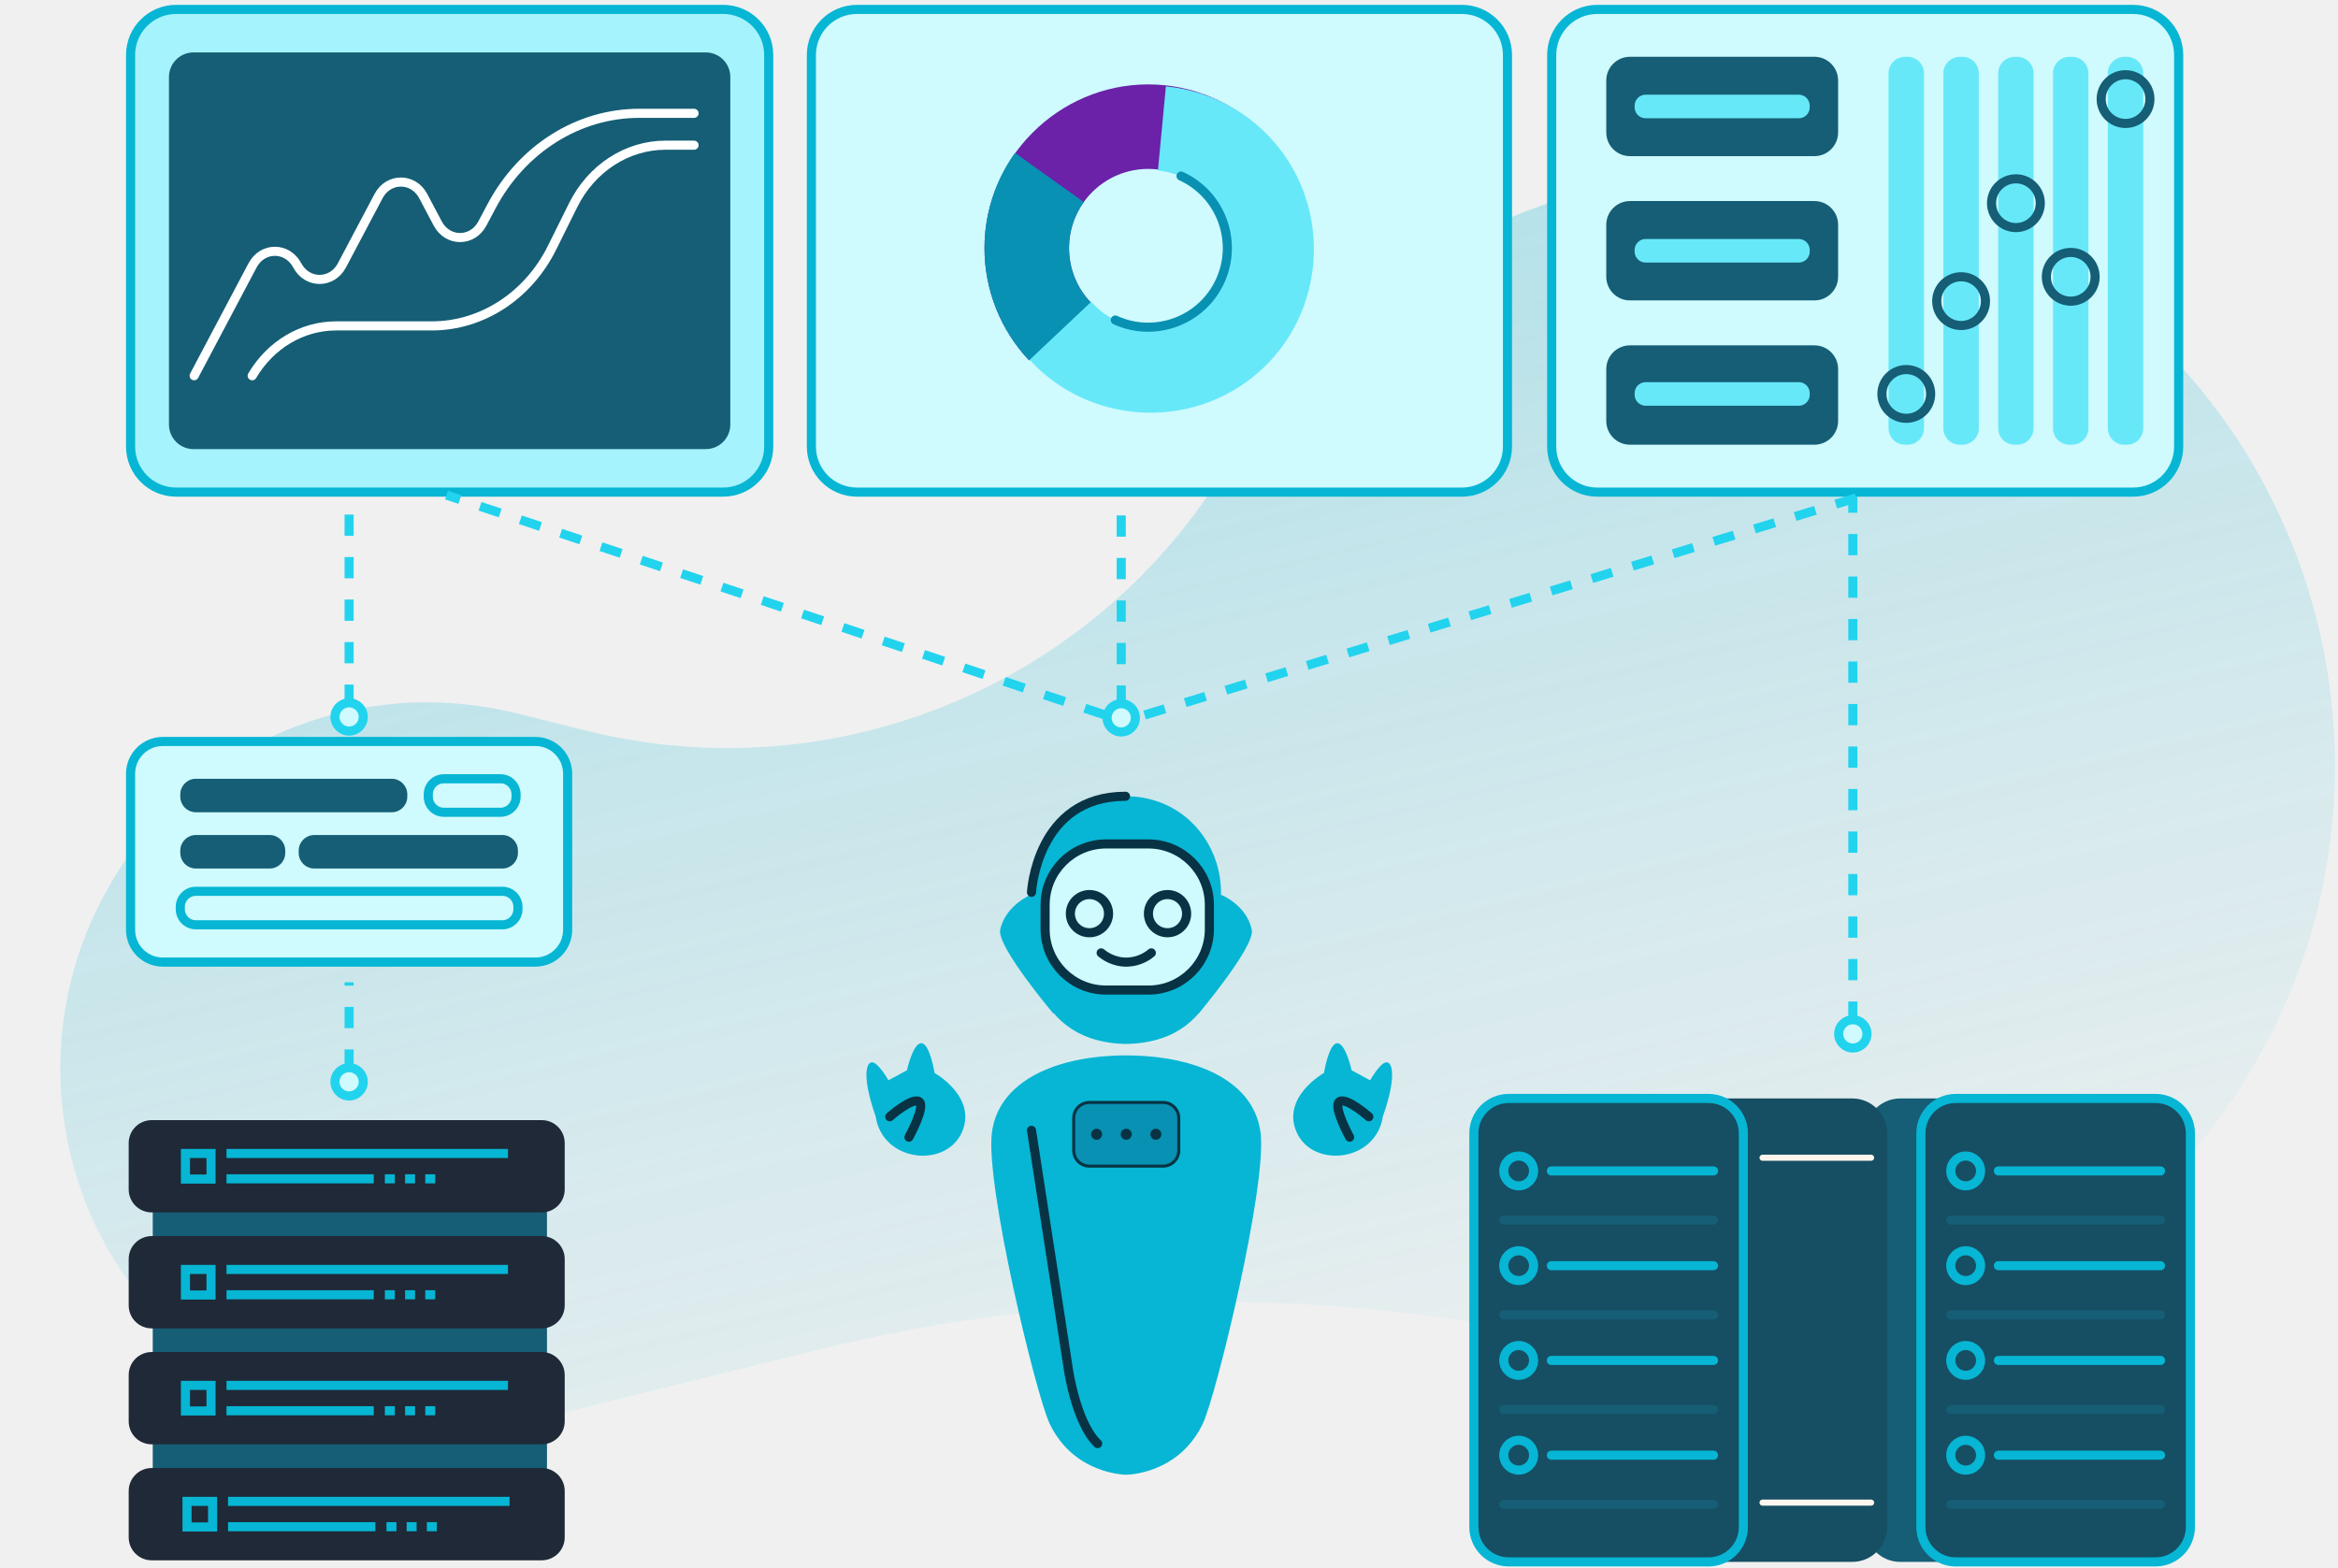
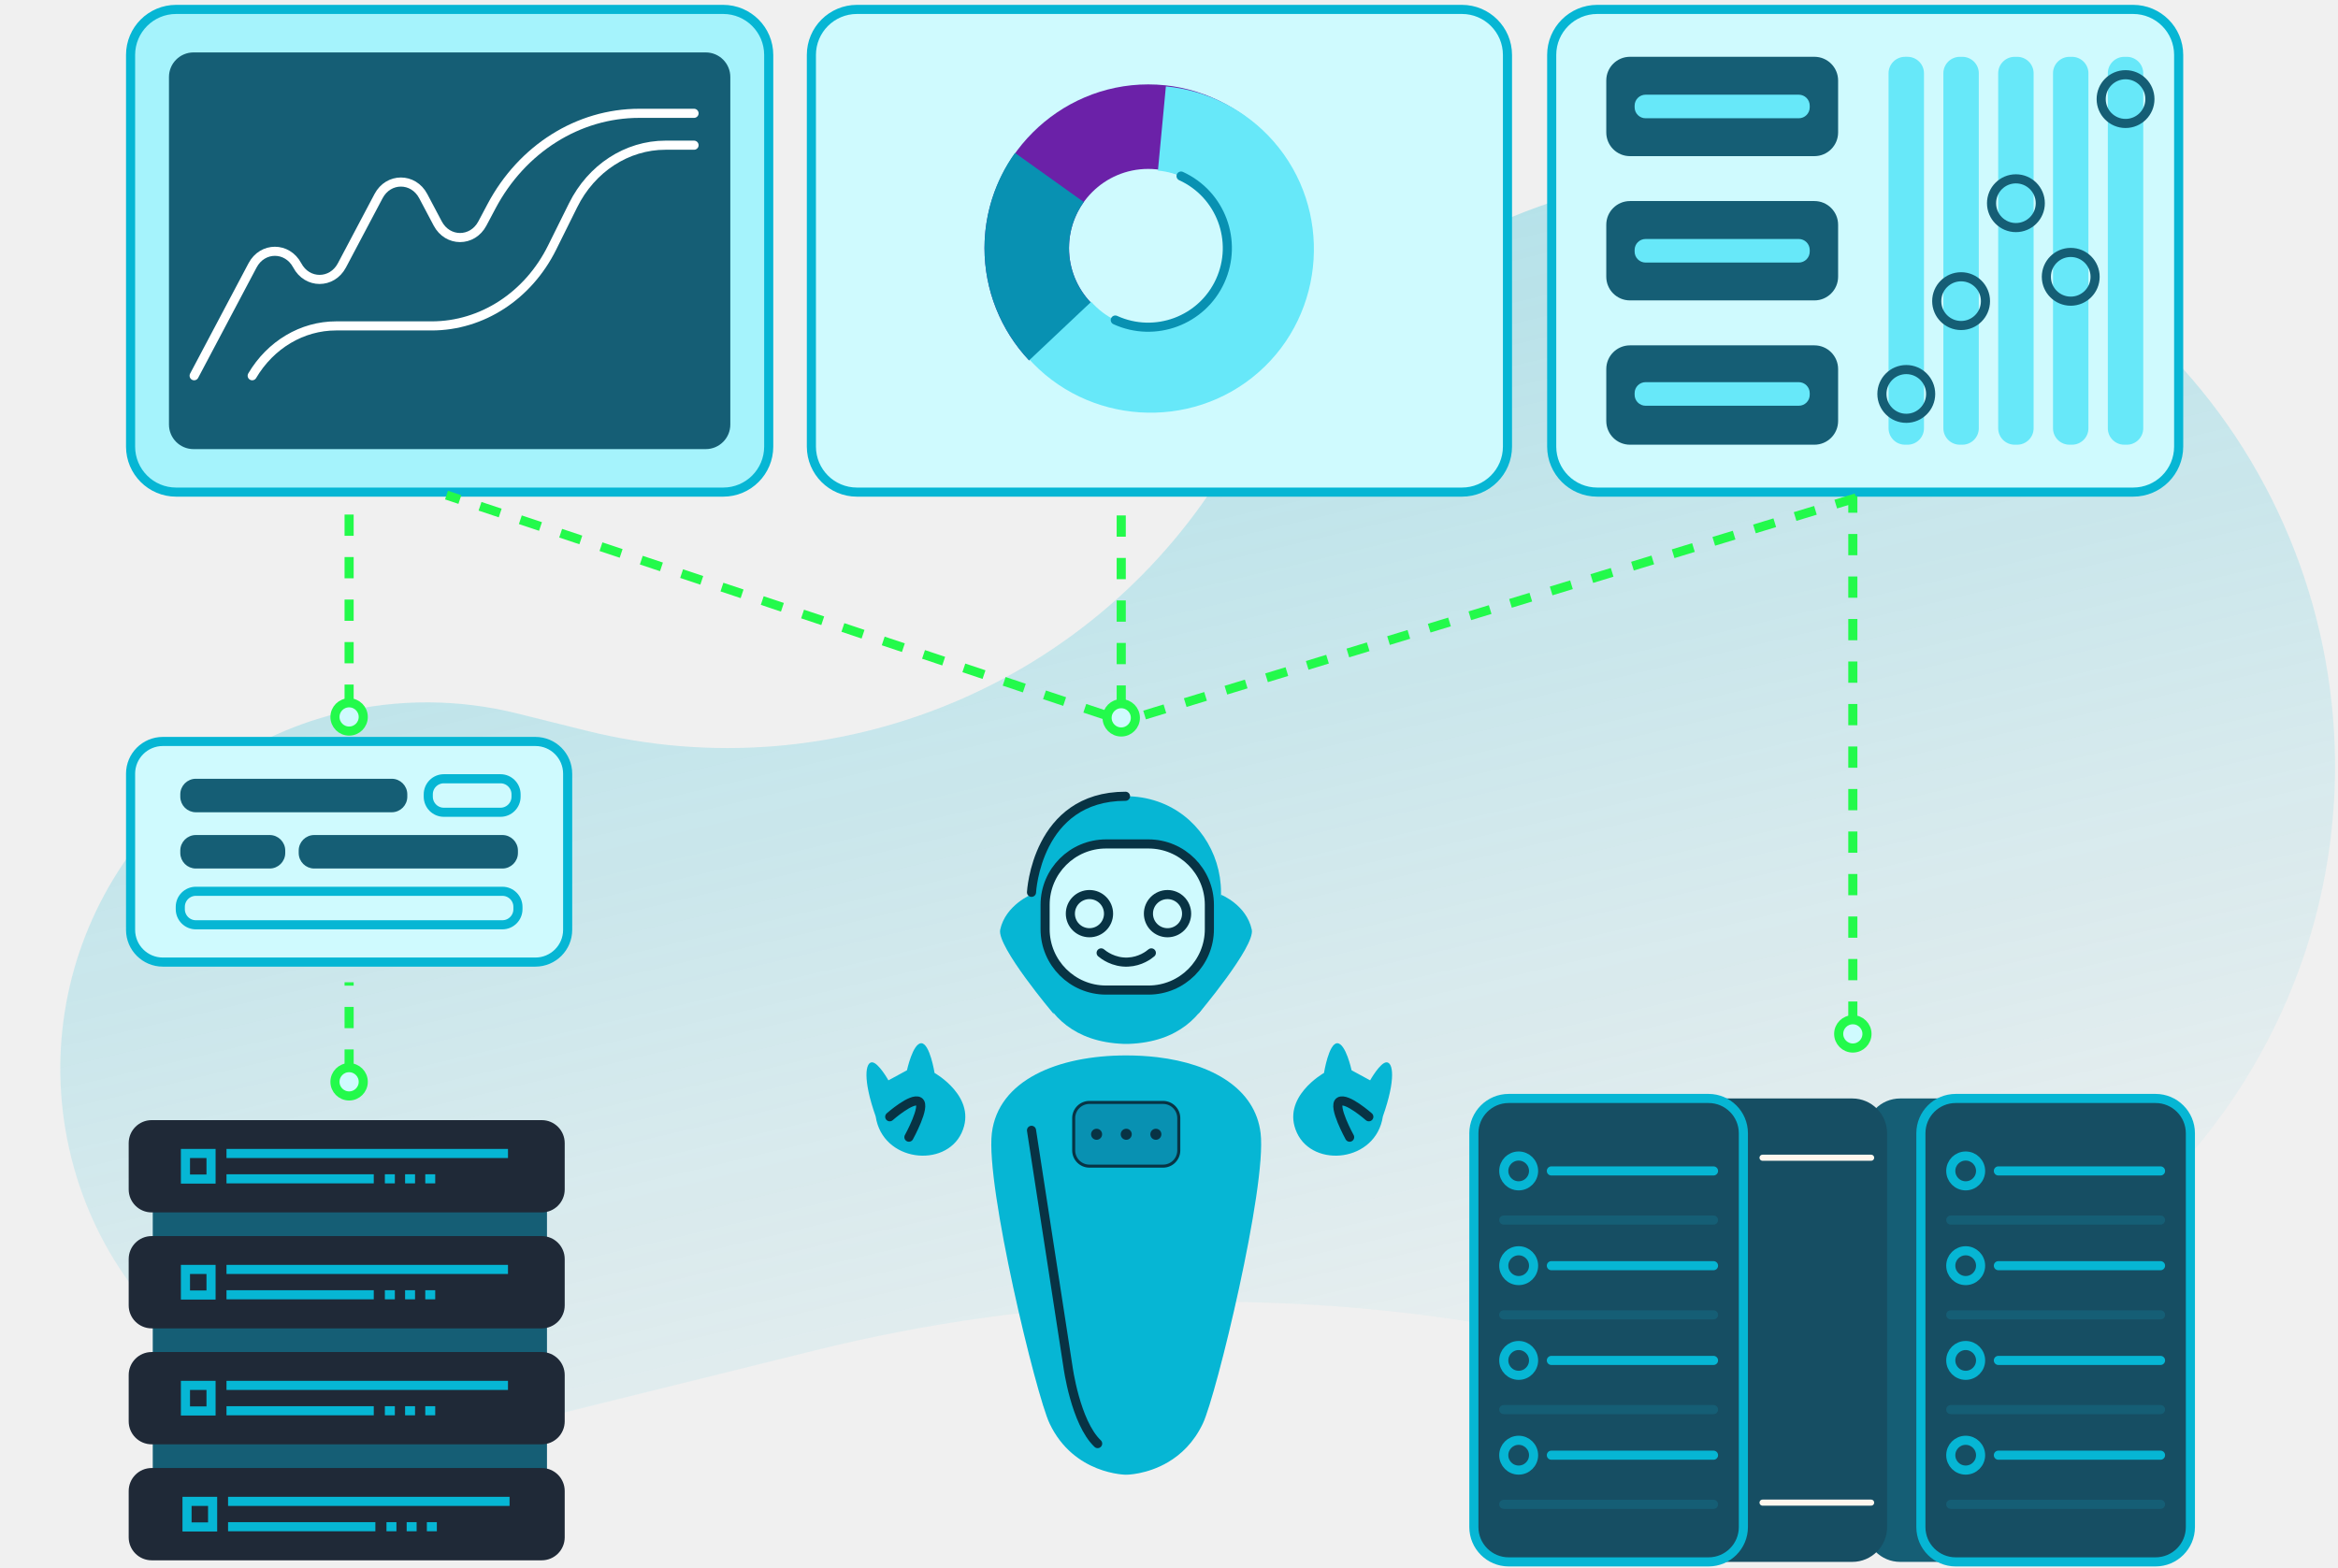
<svg xmlns="http://www.w3.org/2000/svg" width="440" height="295" viewBox="0 0 440 295" fill="none">
  <path d="M384.63 47.939C331.483 16.396 262.827 33.915 231.283 87.062C206.549 128.739 157.406 149.263 110.377 137.547L97.056 134.229C86.534 131.647 74.944 131.43 63.697 134.229C26.698 143.443 4.186 180.915 13.417 217.908C22.671 254.981 60.617 277.236 97.696 267.999L153.185 254.238C195.959 243.63 240.492 242.191 283.865 250.005L307.514 254.266C352.138 262.269 399.253 242.556 423.753 201.274C455.296 148.132 437.777 79.476 384.63 47.939Z" fill="url(#paint0_linear_79_3804)" fill-opacity="0.32" />
  <path d="M366.185 294.001H357.605C353.989 294.001 351.053 291.071 351.053 287.449V213.321C351.053 209.705 353.983 206.769 357.605 206.769H366.185C369.801 206.769 372.737 209.699 372.737 213.321V287.449C372.737 291.065 369.806 294.001 366.185 294.001Z" fill="#155E75" />
  <path d="M405.668 294.001H368.447C364.831 294.001 361.895 291.071 361.895 287.449V213.321C361.895 209.705 364.825 206.769 368.447 206.769H405.668C409.284 206.769 412.22 209.699 412.22 213.321V287.449C412.22 291.065 409.284 294.001 405.668 294.001Z" fill="#164E63" />
  <path d="M369.932 223.214C371.481 223.214 372.737 221.959 372.737 220.41C372.737 218.861 371.481 217.605 369.932 217.605C368.383 217.605 367.127 218.861 367.127 220.41C367.127 221.959 368.383 223.214 369.932 223.214Z" stroke="#06B6D4" stroke-width="1.714" stroke-miterlimit="10" stroke-linecap="round" stroke-linejoin="round" />
  <path d="M376.084 220.41H406.599" stroke="#06B6D4" stroke-width="1.714" stroke-miterlimit="10" stroke-linecap="round" stroke-linejoin="round" />
  <path d="M369.932 241.048C371.481 241.048 372.737 239.793 372.737 238.244C372.737 236.695 371.481 235.439 369.932 235.439C368.383 235.439 367.127 236.695 367.127 238.244C367.127 239.793 368.383 241.048 369.932 241.048Z" stroke="#06B6D4" stroke-width="1.714" stroke-miterlimit="10" stroke-linecap="round" stroke-linejoin="round" />
  <path d="M376.084 238.244H406.599" stroke="#06B6D4" stroke-width="1.714" stroke-miterlimit="10" stroke-linecap="round" stroke-linejoin="round" />
  <path d="M369.932 258.882C371.481 258.882 372.737 257.626 372.737 256.077C372.737 254.528 371.481 253.272 369.932 253.272C368.383 253.272 367.127 254.528 367.127 256.077C367.127 257.626 368.383 258.882 369.932 258.882Z" stroke="#06B6D4" stroke-width="1.714" stroke-miterlimit="10" stroke-linecap="round" stroke-linejoin="round" />
  <path d="M376.084 256.078H406.599" stroke="#06B6D4" stroke-width="1.714" stroke-miterlimit="10" stroke-linecap="round" stroke-linejoin="round" />
  <path d="M369.932 276.721C371.481 276.721 372.737 275.466 372.737 273.917C372.737 272.368 371.481 271.112 369.932 271.112C368.383 271.112 367.127 272.368 367.127 273.917C367.127 275.466 368.383 276.721 369.932 276.721Z" stroke="#06B6D4" stroke-width="1.714" stroke-miterlimit="10" stroke-linecap="round" stroke-linejoin="round" />
  <path d="M376.084 273.917H406.599" stroke="#06B6D4" stroke-width="1.714" stroke-miterlimit="10" stroke-linecap="round" stroke-linejoin="round" />
  <path d="M367.121 229.658H406.599" stroke="#155E75" stroke-width="1.714" stroke-miterlimit="10" stroke-linecap="round" stroke-linejoin="round" />
  <path d="M367.122 247.498H406.599" stroke="#155E75" stroke-width="1.714" stroke-miterlimit="10" stroke-linecap="round" stroke-linejoin="round" />
  <path d="M367.122 265.332H406.599" stroke="#155E75" stroke-width="1.714" stroke-miterlimit="10" stroke-linecap="round" stroke-linejoin="round" />
  <path d="M367.122 283.166H406.599" stroke="#155E75" stroke-width="1.714" stroke-miterlimit="10" stroke-linecap="round" stroke-linejoin="round" />
  <path d="M405.668 294.001H368.053C364.437 294.001 361.501 291.071 361.501 287.449V213.321C361.501 209.705 364.431 206.769 368.053 206.769H405.668C409.284 206.769 412.22 209.699 412.22 213.321V287.449C412.22 291.065 409.284 294.001 405.668 294.001Z" stroke="#06B6D4" stroke-width="1.714" stroke-miterlimit="10" />
  <path d="M275.131 92.632H161.268C156.538 92.632 152.699 88.793 152.699 84.064V10.341C152.699 5.611 156.538 1.772 161.268 1.772H275.131C279.861 1.772 283.699 5.611 283.699 10.341V84.064C283.699 88.793 279.861 92.632 275.131 92.632Z" fill="#CFFAFE" stroke="#06B6D4" stroke-width="1.714" stroke-miterlimit="10" />
  <path d="M246.889 46.693H230.98C230.98 38.468 224.309 31.796 216.083 31.796C207.857 31.796 201.185 38.468 201.185 46.693C201.185 50.652 202.728 54.251 205.252 56.913L193.674 67.835C188.281 62.117 185.282 54.548 185.282 46.693C185.282 29.791 199.186 15.887 216.089 15.887C232.98 15.881 246.889 29.785 246.889 46.693Z" fill="#6B21A8" />
  <path d="M193.365 67.264L205.321 56.765C210.748 62.945 220.167 63.556 226.348 58.13C232.528 52.703 233.14 43.284 227.713 37.103C225.102 34.127 221.567 32.442 217.916 32.105L219.413 16.259C227.239 16.996 234.488 20.703 239.669 26.604C250.825 39.308 249.551 58.924 236.847 70.08C224.143 81.236 204.521 79.968 193.365 67.264Z" fill="#67E8F9" />
  <path d="M205.247 56.913L193.668 67.835C188.275 62.117 185.276 54.548 185.276 46.694C185.276 40.267 187.281 34.007 191.012 28.78L203.961 38.034C202.208 40.473 201.179 43.466 201.179 46.694C201.185 50.652 202.727 54.251 205.247 56.913Z" fill="#0891B2" />
  <path d="M222.269 33.139C229.752 36.555 233.048 45.392 229.632 52.88C226.216 60.363 217.38 63.659 209.891 60.243" stroke="#0891B2" stroke-width="1.714" stroke-miterlimit="10" stroke-linecap="round" stroke-linejoin="round" />
  <path d="M136.1 92.632H33.141C28.412 92.632 24.573 88.793 24.573 84.064V10.341C24.573 5.611 28.412 1.772 33.141 1.772H136.1C140.829 1.772 144.668 5.611 144.668 10.341V84.064C144.668 88.793 140.835 92.632 136.1 92.632Z" fill="#A5F3FC" stroke="#06B6D4" stroke-width="1.714" stroke-miterlimit="10" />
  <path d="M36.426 84.538H132.815C135.374 84.538 137.442 82.464 137.442 79.911V14.494C137.442 11.934 135.368 9.867 132.815 9.867H36.426C33.867 9.867 31.799 11.94 31.799 14.494V79.911C31.799 82.47 33.867 84.538 36.426 84.538Z" fill="#155E75" />
  <path d="M36.535 70.725L47.531 49.95C49.398 46.42 54.066 46.42 55.939 49.95C57.807 53.48 62.48 53.48 64.348 49.95L71.242 36.914C73.11 33.384 77.783 33.384 79.651 36.914L82.376 42.067C84.243 45.597 88.916 45.597 90.784 42.067L92.492 38.845C98.227 28.009 108.829 21.331 120.299 21.331H130.616" stroke="white" stroke-width="1.714" stroke-miterlimit="10" stroke-linecap="round" />
  <path d="M47.462 70.726C50.918 64.876 56.865 61.346 63.245 61.346H81.245C90.704 61.346 99.398 55.691 103.9 46.614L107.858 38.634C111.308 31.671 117.986 27.33 125.241 27.33H130.616" stroke="white" stroke-width="1.714" stroke-miterlimit="10" stroke-linecap="round" />
  <path d="M401.441 92.632H300.591C295.861 92.632 292.022 88.793 292.022 84.064V10.341C292.022 5.611 295.861 1.772 300.591 1.772H401.447C406.176 1.772 410.015 5.611 410.015 10.341V84.064C410.009 88.793 406.176 92.632 401.441 92.632Z" fill="#CFFAFE" stroke="#06B6D4" stroke-width="1.714" stroke-miterlimit="10" />
  <path d="M358.987 83.71H358.513C356.805 83.71 355.417 82.322 355.417 80.614V13.791C355.417 12.083 356.805 10.695 358.513 10.695H358.987C360.695 10.695 362.083 12.083 362.083 13.791V80.614C362.083 82.322 360.701 83.71 358.987 83.71Z" fill="#67E8F9" />
  <path d="M369.304 83.71H368.829C367.121 83.71 365.733 82.322 365.733 80.614V13.792C365.733 12.084 367.121 10.696 368.829 10.696H369.304C371.012 10.696 372.4 12.084 372.4 13.792V80.614C372.4 82.322 371.012 83.71 369.304 83.71Z" fill="#67E8F9" />
  <path d="M379.62 83.71H379.146C377.438 83.71 376.05 82.322 376.05 80.614V13.792C376.05 12.084 377.438 10.696 379.146 10.696H379.62C381.328 10.696 382.716 12.084 382.716 13.792V80.614C382.716 82.322 381.328 83.71 379.62 83.71Z" fill="#67E8F9" />
  <path d="M389.936 83.71H389.462C387.754 83.71 386.366 82.322 386.366 80.614V13.792C386.366 12.084 387.754 10.696 389.462 10.696H389.936C391.644 10.696 393.032 12.084 393.032 13.792V80.614C393.032 82.322 391.644 83.71 389.936 83.71Z" fill="#67E8F9" />
  <path d="M400.253 83.71H399.779C398.071 83.71 396.683 82.322 396.683 80.614V13.792C396.683 12.084 398.071 10.696 399.779 10.696H400.253C401.961 10.696 403.349 12.084 403.349 13.792V80.614C403.349 82.322 401.961 83.71 400.253 83.71Z" fill="#67E8F9" />
  <path d="M358.753 78.74C361.286 78.74 363.34 76.686 363.34 74.153C363.34 71.62 361.286 69.566 358.753 69.566C356.22 69.566 354.166 71.62 354.166 74.153C354.166 76.686 356.22 78.74 358.753 78.74Z" stroke="#155E75" stroke-width="1.714" stroke-miterlimit="10" stroke-linecap="round" stroke-linejoin="round" />
  <path d="M369.069 61.272C371.603 61.272 373.656 59.218 373.656 56.685C373.656 54.151 371.603 52.098 369.069 52.098C366.536 52.098 364.482 54.151 364.482 56.685C364.482 59.218 366.536 61.272 369.069 61.272Z" stroke="#155E75" stroke-width="1.714" stroke-miterlimit="10" stroke-linecap="round" stroke-linejoin="round" />
  <path d="M379.386 42.838C381.919 42.838 383.973 40.784 383.973 38.251C383.973 35.718 381.919 33.664 379.386 33.664C376.852 33.664 374.799 35.718 374.799 38.251C374.799 40.784 376.852 42.838 379.386 42.838Z" stroke="#155E75" stroke-width="1.714" stroke-miterlimit="10" stroke-linecap="round" stroke-linejoin="round" />
  <path d="M389.702 56.691C392.235 56.691 394.289 54.637 394.289 52.104C394.289 49.57 392.235 47.517 389.702 47.517C387.169 47.517 385.115 49.57 385.115 52.104C385.115 54.637 387.169 56.691 389.702 56.691Z" stroke="#155E75" stroke-width="1.714" stroke-miterlimit="10" stroke-linecap="round" stroke-linejoin="round" />
  <path d="M400.018 23.239C402.552 23.239 404.605 21.186 404.605 18.652C404.605 16.119 402.552 14.065 400.018 14.065C397.485 14.065 395.432 16.119 395.432 18.652C395.432 21.186 397.485 23.239 400.018 23.239Z" stroke="#155E75" stroke-width="1.714" stroke-miterlimit="10" stroke-linecap="round" stroke-linejoin="round" />
  <path d="M306.754 29.391H341.462C343.924 29.391 345.923 27.392 345.923 24.93V15.15C345.923 12.688 343.924 10.689 341.462 10.689H306.754C304.292 10.689 302.293 12.688 302.293 15.15V24.93C302.293 27.398 304.286 29.391 306.754 29.391Z" fill="#155E75" />
  <path d="M306.754 56.547H341.462C343.924 56.547 345.923 54.548 345.923 52.086V42.306C345.923 39.844 343.924 37.845 341.462 37.845H306.754C304.292 37.845 302.293 39.844 302.293 42.306V52.086C302.293 54.554 304.286 56.547 306.754 56.547Z" fill="#155E75" />
  <path d="M306.754 83.709H341.462C343.924 83.709 345.923 81.71 345.923 79.248V69.469C345.923 67.007 343.924 65.007 341.462 65.007H306.754C304.292 65.007 302.293 67.007 302.293 69.469V79.248C302.293 81.71 304.286 83.709 306.754 83.709Z" fill="#155E75" />
  <path d="M338.52 22.262H309.69C308.553 22.262 307.628 21.337 307.628 20.2V19.886C307.628 18.749 308.553 17.824 309.69 17.824H338.52C339.657 17.824 340.582 18.749 340.582 19.886V20.2C340.582 21.337 339.662 22.262 338.52 22.262Z" fill="#67E8F9" />
  <path d="M338.52 49.424H309.69C308.553 49.424 307.628 48.499 307.628 47.362V47.048C307.628 45.911 308.553 44.986 309.69 44.986H338.52C339.657 44.986 340.582 45.911 340.582 47.048V47.362C340.582 48.499 339.662 49.424 338.52 49.424Z" fill="#67E8F9" />
  <path d="M338.52 76.375H309.69C308.553 76.375 307.628 75.449 307.628 74.313V73.998C307.628 72.862 308.553 71.936 309.69 71.936H338.52C339.657 71.936 340.582 72.862 340.582 73.998V74.313C340.582 75.455 339.662 76.375 338.52 76.375Z" fill="#67E8F9" />
  <path d="M348.591 294.001H283.928C280.312 294.001 277.376 291.071 277.376 287.449V213.321C277.376 209.705 280.306 206.769 283.928 206.769H348.591C352.207 206.769 355.143 209.699 355.143 213.321V287.449C355.143 291.065 352.212 294.001 348.591 294.001Z" fill="#164E63" />
  <path d="M321.543 294.001H283.928C280.312 294.001 277.376 291.071 277.376 287.449V213.321C277.376 209.705 280.306 206.769 283.928 206.769H321.543C325.159 206.769 328.095 209.699 328.095 213.321V287.449C328.095 291.065 325.159 294.001 321.543 294.001Z" stroke="#06B6D4" stroke-width="1.714" stroke-miterlimit="10" />
  <path d="M331.699 217.925H352.138" stroke="#FFF7EE" stroke-width="1.142" stroke-miterlimit="10" stroke-linecap="round" />
  <path d="M331.7 282.846H352.138" stroke="#FFF7EE" stroke-width="1.142" stroke-miterlimit="10" stroke-linecap="round" />
  <path d="M285.807 223.214C287.356 223.214 288.612 221.959 288.612 220.41C288.612 218.861 287.356 217.605 285.807 217.605C284.258 217.605 283.002 218.861 283.002 220.41C283.002 221.959 284.258 223.214 285.807 223.214Z" stroke="#06B6D4" stroke-width="1.714" stroke-miterlimit="10" stroke-linecap="round" stroke-linejoin="round" />
  <path d="M291.959 220.41H322.474" stroke="#06B6D4" stroke-width="1.714" stroke-miterlimit="10" stroke-linecap="round" stroke-linejoin="round" />
  <path d="M285.807 241.048C287.356 241.048 288.612 239.793 288.612 238.244C288.612 236.695 287.356 235.439 285.807 235.439C284.258 235.439 283.002 236.695 283.002 238.244C283.002 239.793 284.258 241.048 285.807 241.048Z" stroke="#06B6D4" stroke-width="1.714" stroke-miterlimit="10" stroke-linecap="round" stroke-linejoin="round" />
  <path d="M291.959 238.244H322.474" stroke="#06B6D4" stroke-width="1.714" stroke-miterlimit="10" stroke-linecap="round" stroke-linejoin="round" />
  <path d="M285.807 258.882C287.356 258.882 288.612 257.626 288.612 256.077C288.612 254.528 287.356 253.272 285.807 253.272C284.258 253.272 283.002 254.528 283.002 256.077C283.002 257.626 284.258 258.882 285.807 258.882Z" stroke="#06B6D4" stroke-width="1.714" stroke-miterlimit="10" stroke-linecap="round" stroke-linejoin="round" />
  <path d="M291.959 256.078H322.474" stroke="#06B6D4" stroke-width="1.714" stroke-miterlimit="10" stroke-linecap="round" stroke-linejoin="round" />
  <path d="M285.807 276.721C287.356 276.721 288.612 275.466 288.612 273.917C288.612 272.368 287.356 271.112 285.807 271.112C284.258 271.112 283.002 272.368 283.002 273.917C283.002 275.466 284.258 276.721 285.807 276.721Z" stroke="#06B6D4" stroke-width="1.714" stroke-miterlimit="10" stroke-linecap="round" stroke-linejoin="round" />
  <path d="M291.959 273.917H322.474" stroke="#06B6D4" stroke-width="1.714" stroke-miterlimit="10" stroke-linecap="round" stroke-linejoin="round" />
  <path d="M282.997 229.658H322.474" stroke="#155E75" stroke-width="1.714" stroke-miterlimit="10" stroke-linecap="round" stroke-linejoin="round" />
  <path d="M282.997 247.498H322.474" stroke="#155E75" stroke-width="1.714" stroke-miterlimit="10" stroke-linecap="round" stroke-linejoin="round" />
  <path d="M282.997 265.332H322.474" stroke="#155E75" stroke-width="1.714" stroke-miterlimit="10" stroke-linecap="round" stroke-linejoin="round" />
  <path d="M282.997 283.166H322.474" stroke="#155E75" stroke-width="1.714" stroke-miterlimit="10" stroke-linecap="round" stroke-linejoin="round" />
  <path d="M29.034 279.103V223.773H102.654V279.103H29.034Z" fill="#155E75" stroke="#155E75" stroke-width="0.571" />
  <path d="M101.952 276.333H28.543C26.155 276.333 24.219 278.269 24.219 280.657V289.379C24.219 291.767 26.155 293.704 28.543 293.704H101.952C104.339 293.704 106.276 291.767 106.276 289.379V280.657C106.276 278.269 104.339 276.333 101.952 276.333Z" fill="#1F2937" />
  <path d="M101.952 254.5H28.543C26.155 254.5 24.219 256.437 24.219 258.825V267.547C24.219 269.935 26.155 271.872 28.543 271.872H101.952C104.339 271.872 106.276 269.935 106.276 267.547V258.825C106.276 256.437 104.339 254.5 101.952 254.5Z" fill="#1F2937" />
  <path d="M101.952 232.674H28.543C26.155 232.674 24.219 234.61 24.219 236.998V245.721C24.219 248.108 26.155 250.045 28.543 250.045H101.952C104.339 250.045 106.276 248.108 106.276 245.721V236.998C106.276 234.61 104.339 232.674 101.952 232.674Z" fill="#1F2937" />
  <path d="M101.952 210.847H28.543C26.155 210.847 24.219 212.784 24.219 215.171V223.894C24.219 226.282 26.155 228.218 28.543 228.218H101.952C104.339 228.218 106.276 226.282 106.276 223.894V215.171C106.276 212.778 104.339 210.847 101.952 210.847Z" fill="#1F2937" />
  <path d="M42.624 217.125H95.6" stroke="#06B6D4" stroke-width="1.714" stroke-miterlimit="10" />
  <path d="M42.624 221.895H70.34" stroke="#06B6D4" stroke-width="1.714" stroke-miterlimit="10" />
  <path d="M72.43 221.895H74.31" stroke="#06B6D4" stroke-width="1.714" stroke-miterlimit="10" />
  <path d="M76.235 221.895H78.108" stroke="#06B6D4" stroke-width="1.714" stroke-miterlimit="10" />
  <path d="M80.034 221.895H81.907" stroke="#06B6D4" stroke-width="1.714" stroke-miterlimit="10" />
  <path d="M39.716 217.125H34.901V221.94H39.716V217.125Z" stroke="#06B6D4" stroke-width="1.714" stroke-miterlimit="10" />
  <path d="M42.624 238.951H95.599" stroke="#06B6D4" stroke-width="1.714" stroke-miterlimit="10" />
  <path d="M42.624 243.721H70.34" stroke="#06B6D4" stroke-width="1.714" stroke-miterlimit="10" />
  <path d="M72.43 243.721H74.31" stroke="#06B6D4" stroke-width="1.714" stroke-miterlimit="10" />
  <path d="M76.235 243.721H78.108" stroke="#06B6D4" stroke-width="1.714" stroke-miterlimit="10" />
  <path d="M80.034 243.721H81.907" stroke="#06B6D4" stroke-width="1.714" stroke-miterlimit="10" />
  <path d="M39.716 238.951H34.901V243.767H39.716V238.951Z" stroke="#06B6D4" stroke-width="1.714" stroke-miterlimit="10" />
  <path d="M42.624 260.778H95.599" stroke="#06B6D4" stroke-width="1.714" stroke-miterlimit="10" />
  <path d="M42.624 265.553H70.34" stroke="#06B6D4" stroke-width="1.714" stroke-miterlimit="10" />
  <path d="M72.43 265.553H74.31" stroke="#06B6D4" stroke-width="1.714" stroke-miterlimit="10" />
  <path d="M76.235 265.553H78.108" stroke="#06B6D4" stroke-width="1.714" stroke-miterlimit="10" />
  <path d="M80.034 265.553H81.907" stroke="#06B6D4" stroke-width="1.714" stroke-miterlimit="10" />
  <path d="M39.716 260.778H34.901V265.593H39.716V260.778Z" stroke="#06B6D4" stroke-width="1.714" stroke-miterlimit="10" />
  <path d="M42.921 282.61H95.897" stroke="#06B6D4" stroke-width="1.714" stroke-miterlimit="10" />
  <path d="M42.921 287.38H70.642" stroke="#06B6D4" stroke-width="1.714" stroke-miterlimit="10" />
  <path d="M72.733 287.38H74.607" stroke="#06B6D4" stroke-width="1.714" stroke-miterlimit="10" />
  <path d="M76.532 287.38H78.406" stroke="#06B6D4" stroke-width="1.714" stroke-miterlimit="10" />
  <path d="M80.331 287.38H82.21" stroke="#06B6D4" stroke-width="1.714" stroke-miterlimit="10" />
  <path d="M40.013 282.61H35.198V287.425H40.013V282.61Z" stroke="#06B6D4" stroke-width="1.714" stroke-miterlimit="10" />
  <path d="M229.787 168.416C229.787 168.416 234.579 170.313 235.579 175.002C236.247 178.155 225.497 190.877 225.497 190.877L229.787 168.416Z" fill="#06B6D4" />
  <path d="M194.245 168.296C194.245 168.296 189.23 170.319 188.23 175.008C187.562 178.161 198.312 190.883 198.312 190.883L194.245 168.296Z" fill="#06B6D4" />
  <path d="M217.894 150.879C225.103 153.364 229.787 160.345 229.787 167.97V178.704C229.787 180.635 229.433 183.365 228.33 186.107C226.331 191.094 221.852 196.132 212.507 196.492C212.33 196.503 212.147 196.503 211.959 196.503C211.77 196.509 211.588 196.503 211.405 196.492C202.054 196.132 197.575 191.088 195.576 186.096C194.479 183.359 194.125 180.635 194.125 178.704V167.965C194.125 160.413 198.718 153.484 205.83 150.942C207.72 150.268 209.737 149.897 211.816 149.88C213.924 149.868 215.975 150.217 217.894 150.879Z" fill="#06B6D4" />
  <path d="M216.134 186.364H208.149C201.819 186.364 196.684 181.229 196.684 174.899V170.324C196.684 163.995 201.819 158.859 208.149 158.859H216.134C222.464 158.859 227.599 163.995 227.599 170.324V174.899C227.599 181.229 222.469 186.364 216.134 186.364Z" fill="#CFFAFE" />
  <path d="M216.134 186.364H208.149C201.819 186.364 196.684 181.229 196.684 174.899V170.324C196.684 163.995 201.819 158.859 208.149 158.859H216.134C222.464 158.859 227.599 163.995 227.599 170.324V174.899C227.599 181.229 222.469 186.364 216.134 186.364Z" stroke="#083344" stroke-width="1.714" stroke-miterlimit="10" stroke-linecap="round" stroke-linejoin="round" />
  <path d="M207.229 179.366C207.657 179.726 209.537 181.223 212.284 181.097C214.626 180.989 216.192 179.777 216.677 179.366" stroke="#083344" stroke-width="1.714" stroke-miterlimit="10" stroke-linecap="round" stroke-linejoin="round" />
  <path d="M226.376 267.946C224.669 271.55 222.229 273.807 219.842 275.218C215.826 277.594 211.959 277.594 211.959 277.594V277.468L211.942 277.594C211.942 277.594 202.099 277.594 197.524 267.946C194.988 262.605 185.465 223.293 186.659 213.308C187.859 203.329 199.038 198.667 211.953 198.667C213.958 198.667 215.923 198.782 217.82 199.004C228.096 200.244 236.23 204.882 237.241 213.308C238.435 223.293 228.913 262.605 226.376 267.946Z" fill="#06B6D4" />
  <path d="M170.687 201.462C170.687 201.462 171.784 196.372 173.384 196.372C174.983 196.372 175.88 201.964 175.88 201.964C175.88 201.964 184.066 206.557 180.97 213.246C177.874 219.935 166.095 218.736 164.798 210.15C162.302 203.061 162.902 199.965 164.101 199.965C165.301 199.965 167.197 203.358 167.197 203.358L170.687 201.462Z" fill="#06B6D4" />
  <path d="M167.443 210.212C167.443 210.212 171.601 206.533 172.95 207.35C174.298 208.167 171.053 214.057 171.053 214.057" stroke="#083344" stroke-width="1.714" stroke-miterlimit="10" stroke-linecap="round" stroke-linejoin="round" />
  <path d="M254.361 201.462C254.361 201.462 253.264 196.372 251.665 196.372C250.065 196.372 249.169 201.964 249.169 201.964C249.169 201.964 240.983 206.557 244.079 213.246C247.175 219.935 258.954 218.736 260.25 210.15C262.747 203.061 262.147 199.965 260.947 199.965C259.748 199.965 257.851 203.358 257.851 203.358L254.361 201.462Z" fill="#06B6D4" />
  <path d="M257.606 210.212C257.606 210.212 253.447 206.533 252.099 207.35C250.751 208.167 253.995 214.057 253.995 214.057" stroke="#083344" stroke-width="1.714" stroke-miterlimit="10" stroke-linecap="round" stroke-linejoin="round" />
  <path d="M194.125 212.766L200.98 257.225C200.98 257.225 202.379 267.741 206.572 271.734" stroke="#083344" stroke-width="1.714" stroke-miterlimit="10" stroke-linecap="round" stroke-linejoin="round" />
  <path d="M205.03 175.573C207.014 175.573 208.623 173.965 208.623 171.98C208.623 169.996 207.014 168.387 205.03 168.387C203.045 168.387 201.437 169.996 201.437 171.98C201.437 173.965 203.045 175.573 205.03 175.573Z" stroke="#083344" stroke-width="1.714" stroke-miterlimit="10" stroke-linecap="round" stroke-linejoin="round" />
  <path d="M219.722 175.573C221.706 175.573 223.315 173.965 223.315 171.98C223.315 169.996 221.706 168.387 219.722 168.387C217.737 168.387 216.129 169.996 216.129 171.98C216.129 173.965 217.737 175.573 219.722 175.573Z" stroke="#083344" stroke-width="1.714" stroke-miterlimit="10" stroke-linecap="round" stroke-linejoin="round" />
  <path d="M194.125 167.965C194.125 167.965 195.045 149.885 211.816 149.885" stroke="#083344" stroke-width="1.714" stroke-miterlimit="10" stroke-linecap="round" stroke-linejoin="round" />
  <path d="M218.888 219.506H205.018C203.388 219.506 202.065 218.183 202.065 216.553V210.469C202.065 208.839 203.388 207.516 205.018 207.516H218.888C220.518 207.516 221.841 208.839 221.841 210.469L221.841 216.552C221.841 216.552 221.841 216.552 221.841 216.553C221.835 218.184 220.517 219.506 218.888 219.506Z" fill="#0891B2" stroke="#083344" stroke-width="0.571" />
  <path d="M206.372 214.549C206.946 214.549 207.412 214.083 207.412 213.509C207.412 212.935 206.946 212.469 206.372 212.469C205.798 212.469 205.332 212.935 205.332 213.509C205.332 214.083 205.798 214.549 206.372 214.549Z" fill="#083344" />
  <path d="M211.953 214.548C212.527 214.548 212.993 214.083 212.993 213.508C212.993 212.934 212.527 212.469 211.953 212.469C211.379 212.469 210.913 212.934 210.913 213.508C210.913 214.083 211.379 214.548 211.953 214.548Z" fill="#083344" />
  <path d="M217.528 214.548C218.102 214.548 218.568 214.083 218.568 213.508C218.568 212.934 218.102 212.469 217.528 212.469C216.954 212.469 216.489 212.934 216.489 213.508C216.489 214.083 216.954 214.548 217.528 214.548Z" fill="#083344" />
  <path d="M100.758 181.098H30.645C27.292 181.098 24.573 178.379 24.573 175.026V145.642C24.573 142.289 27.292 139.57 30.645 139.57H100.758C104.111 139.57 106.83 142.289 106.83 145.642V175.026C106.83 178.379 104.111 181.098 100.758 181.098Z" fill="#CFFAFE" stroke="#06B6D4" stroke-width="1.714" stroke-miterlimit="10" />
  <path d="M73.721 152.611H36.86C35.402 152.611 34.221 151.431 34.215 149.966V149.521C34.215 148.062 35.401 146.876 36.86 146.876H73.721C75.18 146.876 76.366 148.062 76.366 149.521V149.966C76.366 151.425 75.18 152.611 73.721 152.611Z" fill="#155E75" stroke="#155E75" stroke-width="0.571" />
  <path d="M83.529 152.897H94.189C95.805 152.897 97.119 151.583 97.119 149.966V149.521C97.119 147.904 95.805 146.59 94.189 146.59H83.529C81.913 146.59 80.599 147.904 80.599 149.521V149.966C80.605 151.589 81.913 152.897 83.529 152.897Z" stroke="#06B6D4" stroke-width="1.714" stroke-miterlimit="10" />
  <path d="M36.86 174.078H94.543C96.159 174.078 97.473 172.764 97.473 171.147V170.702C97.473 169.085 96.159 167.771 94.543 167.771H36.86C35.243 167.771 33.93 169.085 33.93 170.702V171.147C33.935 172.764 35.243 174.078 36.86 174.078Z" stroke="#06B6D4" stroke-width="1.714" stroke-miterlimit="10" />
  <path d="M94.543 163.201H59.144C57.684 163.201 56.499 162.021 56.499 160.557V160.111C56.499 158.652 57.685 157.466 59.144 157.466H94.543C96.001 157.466 97.187 158.652 97.187 160.111V160.557C97.187 162.015 96.001 163.201 94.543 163.201Z" fill="#155E75" stroke="#155E75" stroke-width="0.571" />
  <path d="M50.752 163.201H36.86C35.402 163.201 34.221 162.022 34.215 160.556V160.111C34.215 158.652 35.401 157.466 36.86 157.466H50.752C52.211 157.466 53.397 158.652 53.397 160.111V160.557C53.397 162.015 52.211 163.201 50.752 163.201Z" fill="#155E75" stroke="#155E75" stroke-width="0.571" />
-   <path d="M65.701 201.537V184.897" stroke="#22D3EE" stroke-width="1.714" stroke-miterlimit="10" stroke-dasharray="4 4" />
-   <path d="M65.701 206.295C67.172 206.295 68.363 205.103 68.363 203.633C68.363 202.163 67.172 200.971 65.701 200.971C64.231 200.971 63.039 202.163 63.039 203.633C63.039 205.103 64.231 206.295 65.701 206.295Z" fill="#CFFAFE" stroke="#22D3EE" stroke-width="1.714" stroke-miterlimit="10" />
-   <path d="M65.701 132.857V93.46" stroke="#22D3EE" stroke-width="1.714" stroke-miterlimit="10" stroke-dasharray="4 4" />
-   <path d="M65.701 137.615C67.172 137.615 68.363 136.424 68.363 134.953C68.363 133.483 67.172 132.292 65.701 132.292C64.231 132.292 63.039 133.483 63.039 134.953C63.039 136.424 64.231 137.615 65.701 137.615Z" fill="#CFFAFE" stroke="#22D3EE" stroke-width="1.714" stroke-miterlimit="10" />
-   <path d="M348.694 192.516V93.391" stroke="#22D3EE" stroke-width="1.714" stroke-miterlimit="10" stroke-dasharray="4 4" />
-   <path d="M348.694 197.275C350.164 197.275 351.356 196.083 351.356 194.613C351.356 193.142 350.164 191.951 348.694 191.951C347.224 191.951 346.032 193.142 346.032 194.613C346.032 196.083 347.224 197.275 348.694 197.275Z" fill="#CFFAFE" stroke="#22D3EE" stroke-width="1.714" stroke-miterlimit="10" />
-   <path d="M211.01 133.023V93.591" stroke="#22D3EE" stroke-width="1.714" stroke-miterlimit="10" stroke-dasharray="4 4" />
-   <path d="M207.949 134.589L84.032 93.192" stroke="#22D3EE" stroke-width="1.714" stroke-miterlimit="10" stroke-dasharray="4 4" />
-   <path d="M215.403 134.588L352.367 92.791" stroke="#22D3EE" stroke-width="1.714" stroke-miterlimit="10" stroke-dasharray="4 4" />
-   <path d="M211.01 137.782C212.481 137.782 213.672 136.59 213.672 135.12C213.672 133.65 212.481 132.458 211.01 132.458C209.54 132.458 208.349 133.65 208.349 135.12C208.349 136.59 209.54 137.782 211.01 137.782Z" fill="#CFFAFE" stroke="#22D3EE" stroke-width="1.714" stroke-miterlimit="10" />
+   <path d="M65.701 201.537V184.897" stroke="#23FA4B" stroke-width="1.714" stroke-miterlimit="10" stroke-dasharray="4 4" />
+   <path d="M65.701 206.295C67.172 206.295 68.363 205.103 68.363 203.633C68.363 202.163 67.172 200.971 65.701 200.971C64.231 200.971 63.039 202.163 63.039 203.633C63.039 205.103 64.231 206.295 65.701 206.295Z" fill="#CFFAFE" stroke="#23FA4B" stroke-width="1.714" stroke-miterlimit="10" />
+   <path d="M65.701 132.857V93.46" stroke="#23FA4B" stroke-width="1.714" stroke-miterlimit="10" stroke-dasharray="4 4" />
+   <path d="M65.701 137.615C67.172 137.615 68.363 136.424 68.363 134.953C68.363 133.483 67.172 132.292 65.701 132.292C64.231 132.292 63.039 133.483 63.039 134.953C63.039 136.424 64.231 137.615 65.701 137.615Z" fill="#CFFAFE" stroke="#23FA4B" stroke-width="1.714" stroke-miterlimit="10" />
+   <path d="M348.694 192.516V93.391" stroke="#23FA4B" stroke-width="1.714" stroke-miterlimit="10" stroke-dasharray="4 4" />
+   <path d="M348.694 197.275C350.164 197.275 351.356 196.083 351.356 194.613C351.356 193.142 350.164 191.951 348.694 191.951C347.224 191.951 346.032 193.142 346.032 194.613C346.032 196.083 347.224 197.275 348.694 197.275Z" fill="#CFFAFE" stroke="#23FA4B" stroke-width="1.714" stroke-miterlimit="10" />
+   <path d="M211.01 133.023V93.591" stroke="#23FA4B" stroke-width="1.714" stroke-miterlimit="10" stroke-dasharray="4 4" />
+   <path d="M207.949 134.589L84.032 93.192" stroke="#23FA4B" stroke-width="1.714" stroke-miterlimit="10" stroke-dasharray="4 4" />
+   <path d="M215.403 134.588L352.367 92.791" stroke="#23FA4B" stroke-width="1.714" stroke-miterlimit="10" stroke-dasharray="4 4" />
+   <path d="M211.01 137.782C212.481 137.782 213.672 136.59 213.672 135.12C213.672 133.65 212.481 132.458 211.01 132.458C209.54 132.458 208.349 133.65 208.349 135.12C208.349 136.59 209.54 137.782 211.01 137.782Z" fill="#CFFAFE" stroke="#23FA4B" stroke-width="1.714" stroke-miterlimit="10" />
  <defs>
    <linearGradient id="paint0_linear_79_3804" x1="168.305" y1="-6.842" x2="240.851" y2="299.051" gradientUnits="userSpaceOnUse">
      <stop stop-color="#06B6D4" />
      <stop offset="1" stop-color="#06B6D4" stop-opacity="0" />
    </linearGradient>
  </defs>
</svg>
